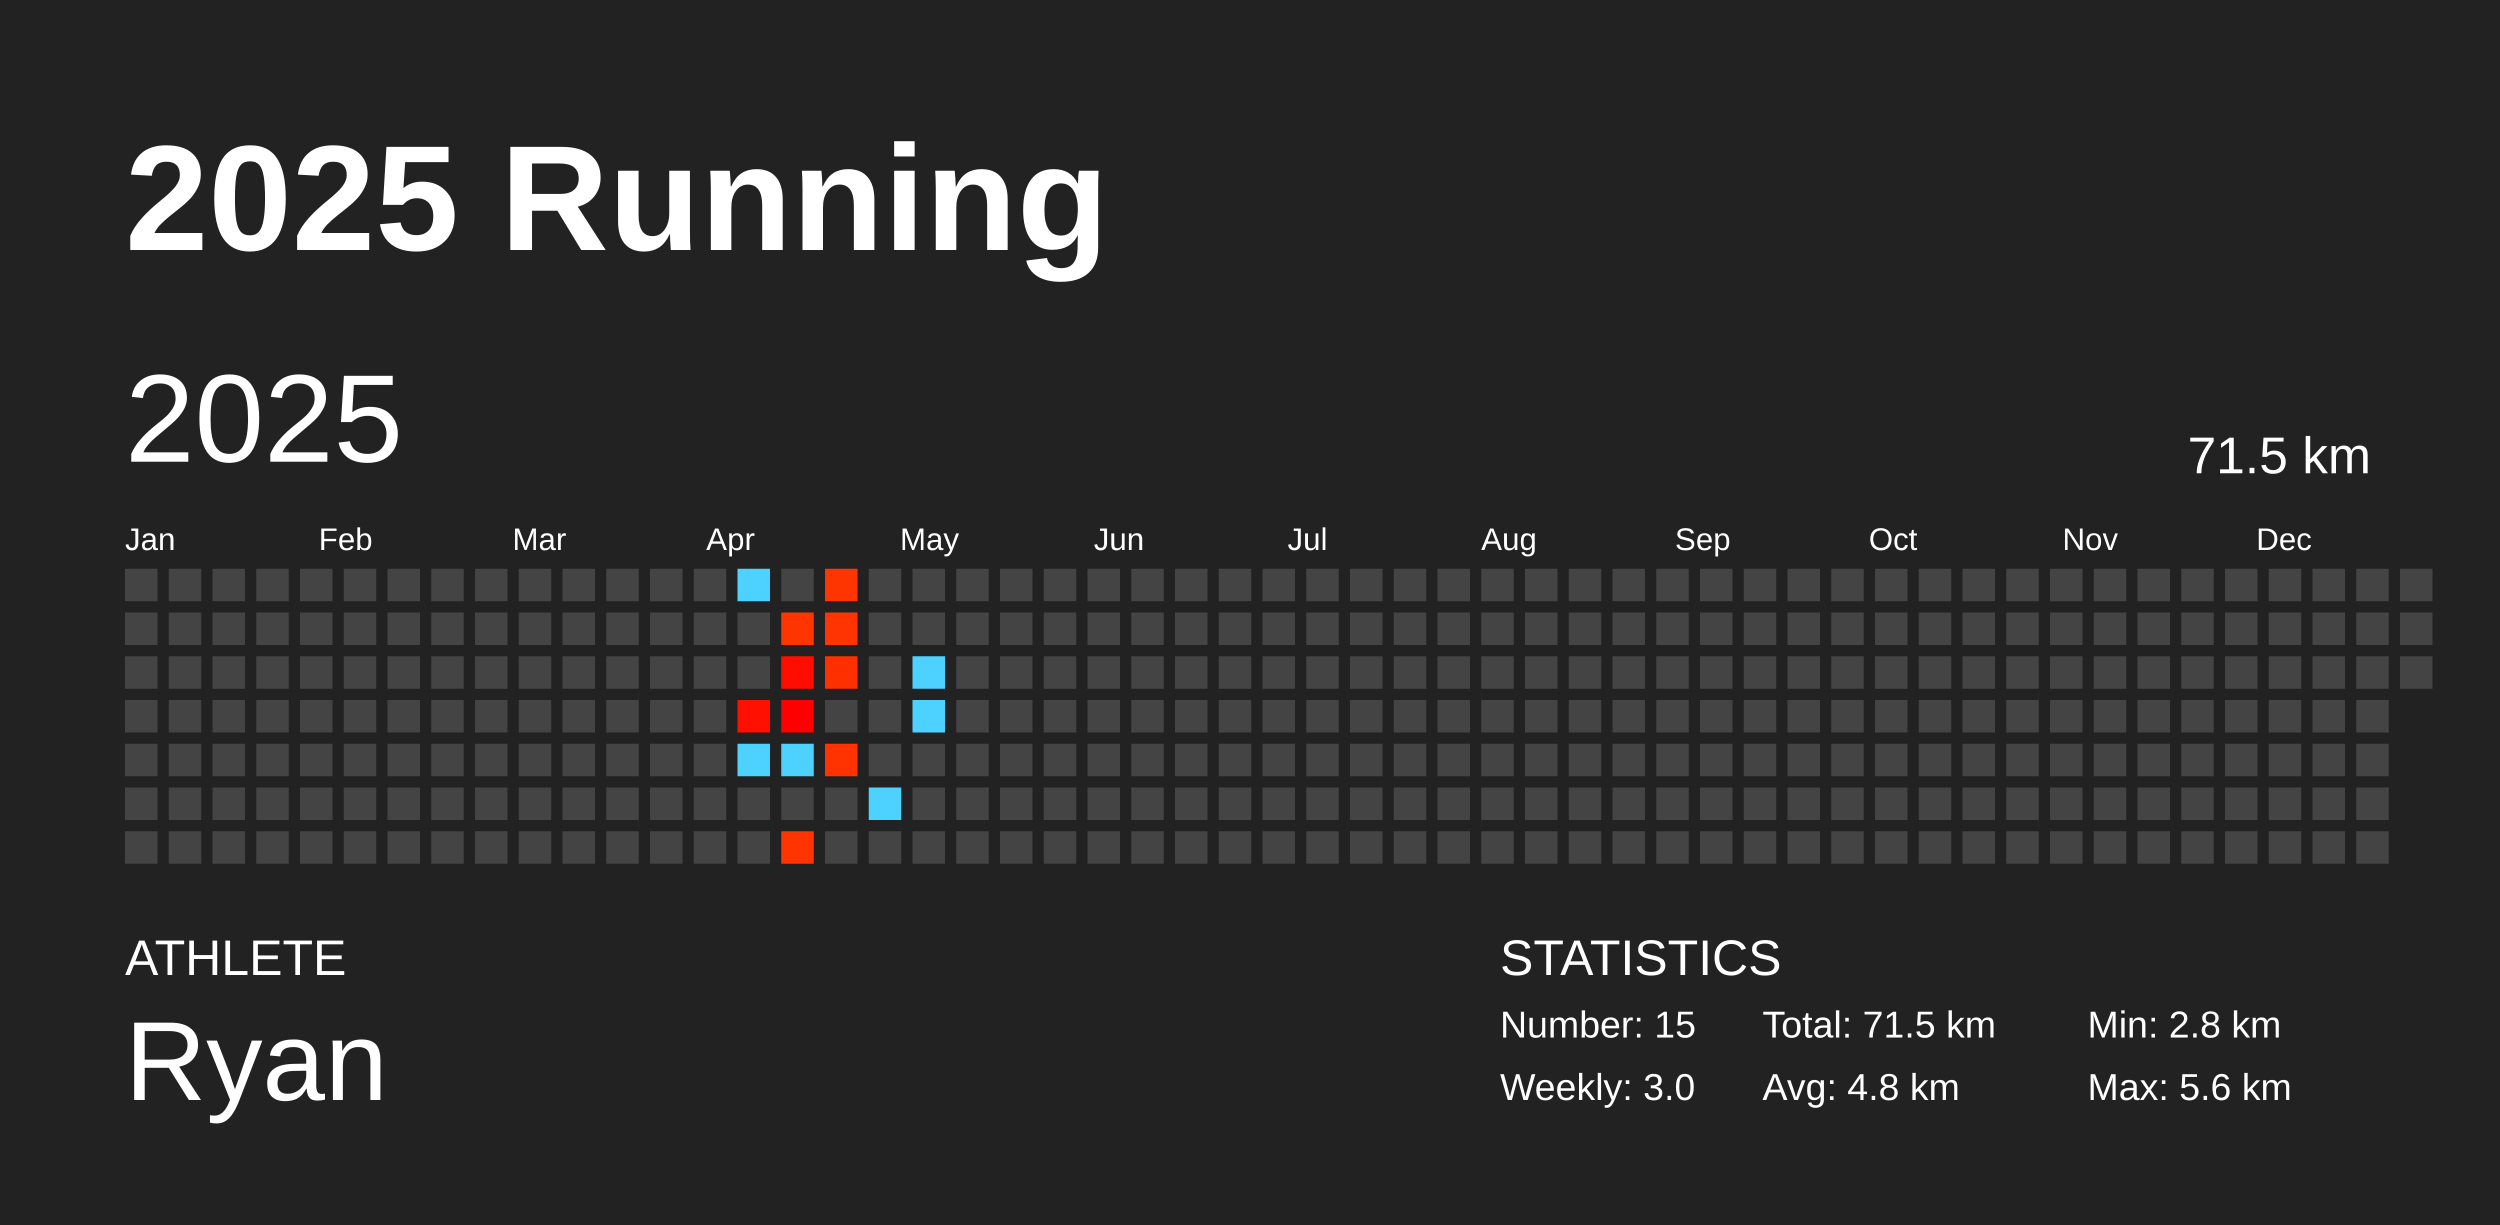
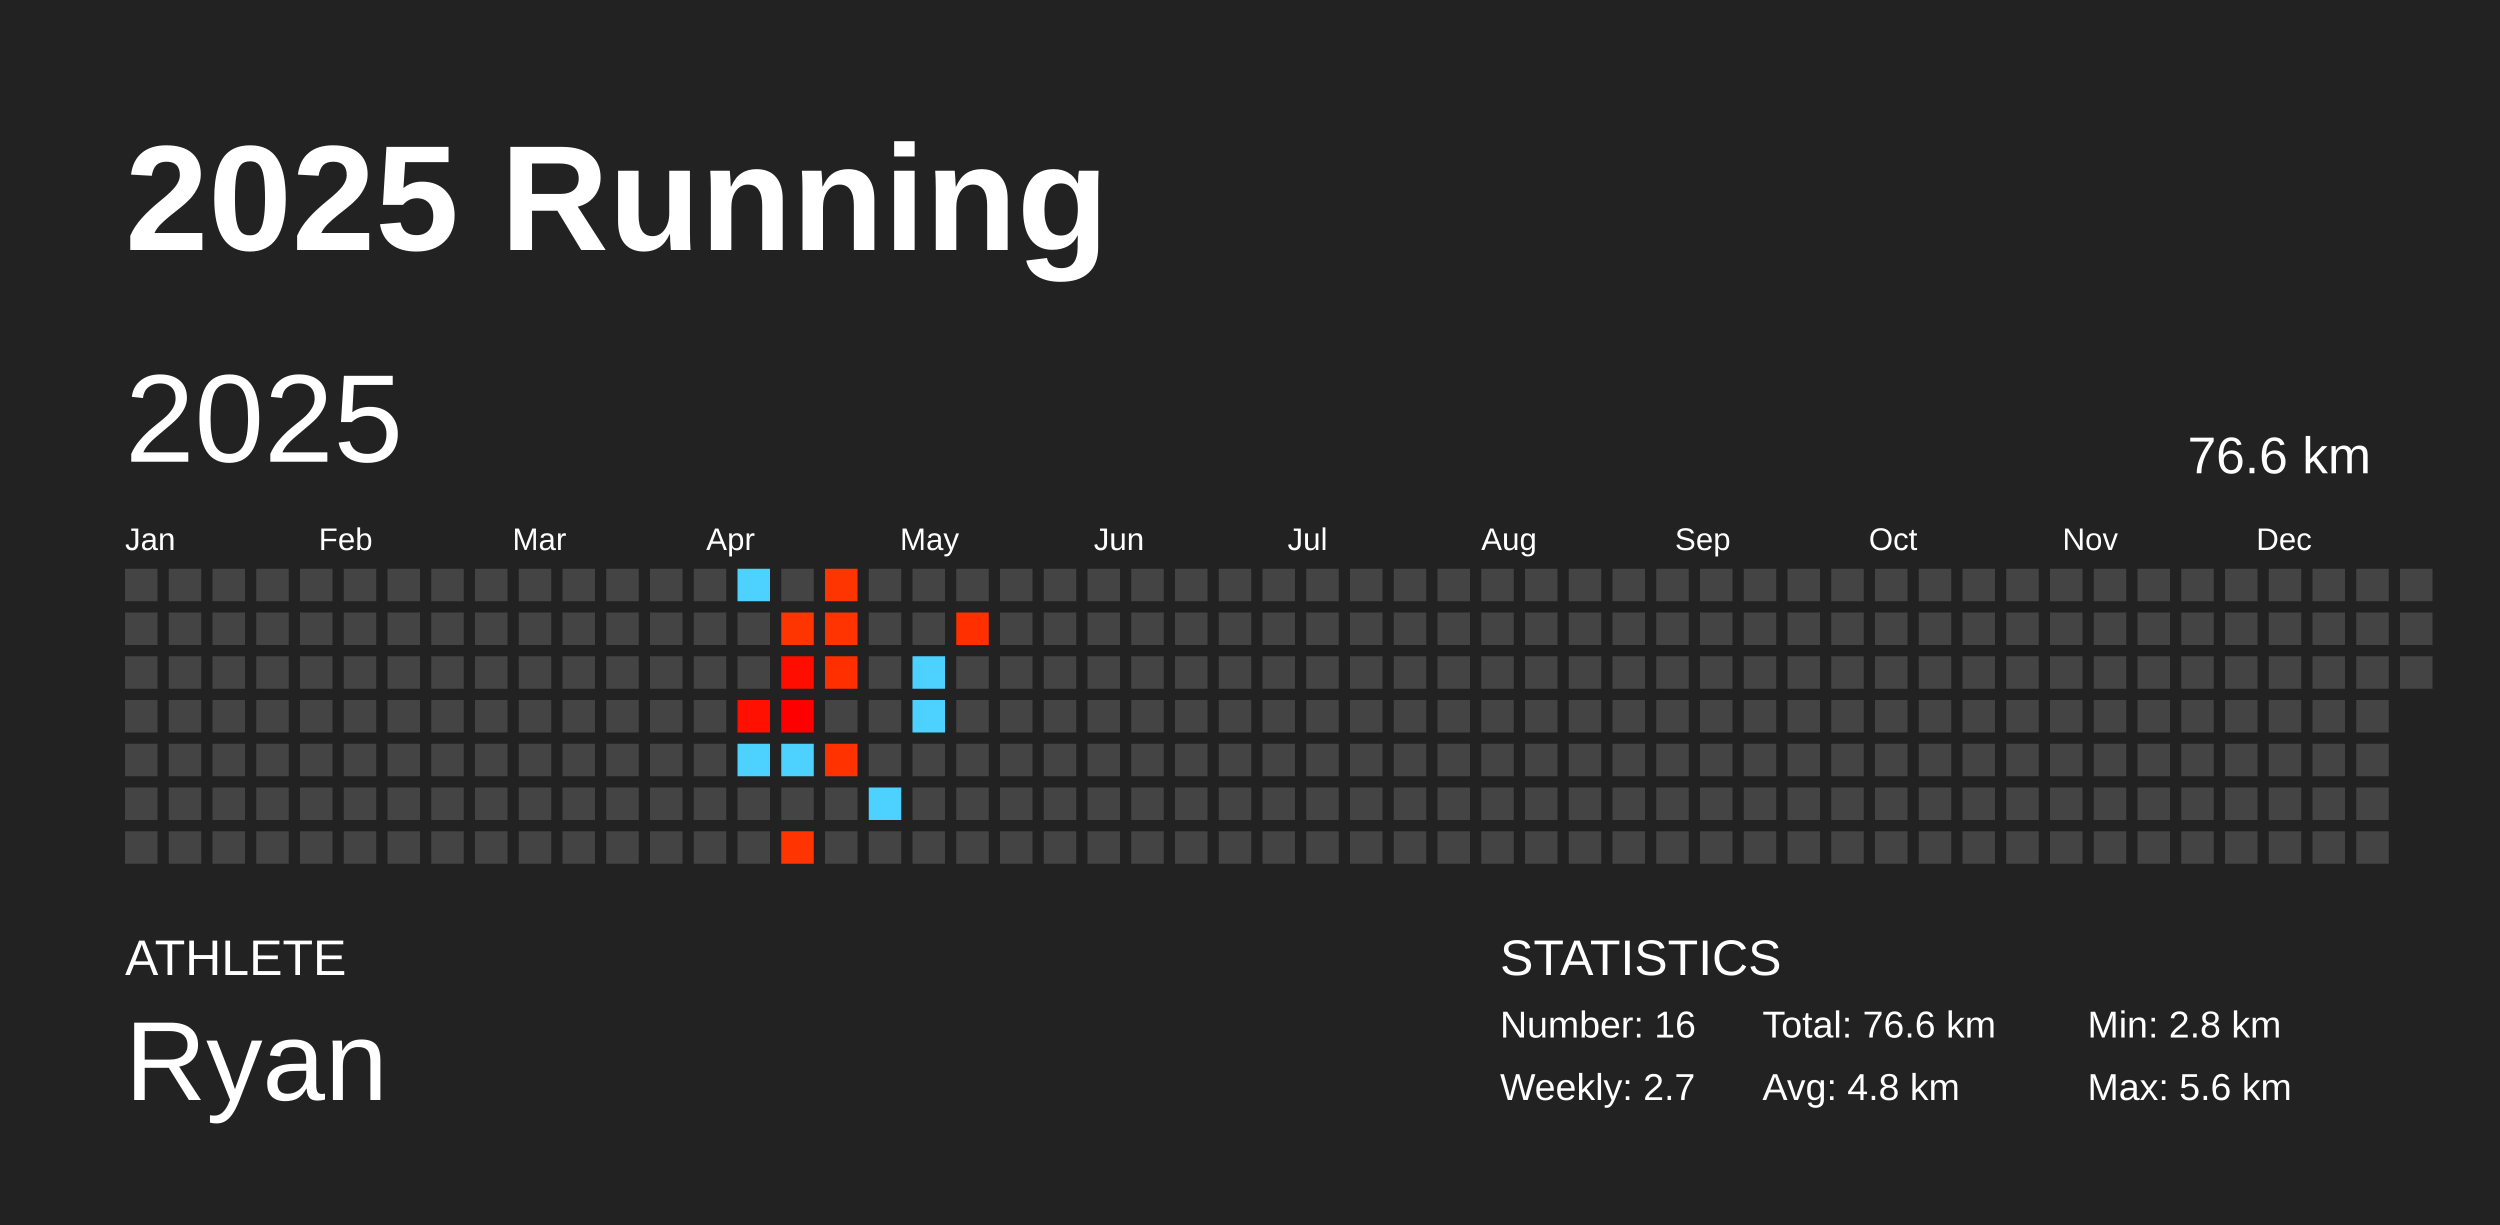
<svg xmlns="http://www.w3.org/2000/svg" baseProfile="full" height="98mm" version="1.1" viewBox="0,0,200,98" width="200mm">
  <defs />
  <rect fill="#222222" height="98" width="200" x="0" y="0" />
  <text fill="#FFFFFF" style="font-size:12px; font-family:Arial; font-weight:bold;" x="10" y="20">2025 Running</text>
  <text fill="#FFFFFF" style="font-size:4px; font-family:Arial" x="10" y="78">ATHLETE</text>
  <text fill="#FFFFFF" style="font-size:9px; font-family:Arial" x="10" y="88">Ryan</text>
  <text fill="#FFFFFF" style="font-size:4px; font-family:Arial" x="120" y="78">STATISTICS</text>
-   <text fill="#FFFFFF" style="font-size:3px; font-family:Arial" x="120" y="83">Number: 15</text>
-   <text fill="#FFFFFF" style="font-size:3px; font-family:Arial" x="120" y="88">Weekly: 3.0</text>
-   <text fill="#FFFFFF" style="font-size:3px; font-family:Arial" x="141" y="83">Total: 71.5 km</text>
+   <text fill="#FFFFFF" style="font-size:3px; font-family:Arial" x="120" y="83">Number: 16</text>
+   <text fill="#FFFFFF" style="font-size:3px; font-family:Arial" x="120" y="88">Weekly: 2.7</text>
+   <text fill="#FFFFFF" style="font-size:3px; font-family:Arial" x="141" y="83">Total: 76.6 km</text>
  <text fill="#FFFFFF" style="font-size:3px; font-family:Arial" x="141" y="88">Avg: 4.8 km</text>
  <text fill="#FFFFFF" style="font-size:3px; font-family:Arial" x="167" y="83">Min: 2.8 km</text>
  <text fill="#FFFFFF" style="font-size:3px; font-family:Arial" x="167" y="88">Max: 5.6 km</text>
  <text dominant-baseline="hanging" fill="#FFFFFF" style="font-size:10.0px; font-family:Arial;" x="10" y="30">2025</text>
-   <text dominant-baseline="hanging" fill="#FFFFFF" style="font-size:4.125px; font-family:Arial;" x="175" y="35">71.5 km</text>
+   <text dominant-baseline="hanging" fill="#FFFFFF" style="font-size:4.125px; font-family:Arial;" x="175" y="35">76.6 km</text>
  <text fill="#FFFFFF" style="font-size:2.5px; font-family:Arial" x="10.0" y="44">Jan</text>
  <text fill="#FFFFFF" style="font-size:2.5px; font-family:Arial" x="25.5" y="44">Feb</text>
  <text fill="#FFFFFF" style="font-size:2.5px; font-family:Arial" x="41.0" y="44">Mar</text>
  <text fill="#FFFFFF" style="font-size:2.5px; font-family:Arial" x="56.5" y="44">Apr</text>
  <text fill="#FFFFFF" style="font-size:2.5px; font-family:Arial" x="72.0" y="44">May</text>
  <text fill="#FFFFFF" style="font-size:2.5px; font-family:Arial" x="87.5" y="44">Jun</text>
  <text fill="#FFFFFF" style="font-size:2.5px; font-family:Arial" x="103.0" y="44">Jul</text>
  <text fill="#FFFFFF" style="font-size:2.5px; font-family:Arial" x="118.5" y="44">Aug</text>
  <text fill="#FFFFFF" style="font-size:2.5px; font-family:Arial" x="134.0" y="44">Sep</text>
  <text fill="#FFFFFF" style="font-size:2.5px; font-family:Arial" x="149.5" y="44">Oct</text>
  <text fill="#FFFFFF" style="font-size:2.5px; font-family:Arial" x="165.0" y="44">Nov</text>
  <text fill="#FFFFFF" style="font-size:2.5px; font-family:Arial" x="180.5" y="44">Dec</text>
  <rect fill="#444444" height="2.6" width="2.6" x="10.0" y="45.5" />
  <rect fill="#444444" height="2.6" width="2.6" x="10.0" y="49.0" />
  <rect fill="#444444" height="2.6" width="2.6" x="10.0" y="52.5" />
  <rect fill="#444444" height="2.6" width="2.6" x="10.0" y="56.0" />
  <rect fill="#444444" height="2.6" width="2.6" x="10.0" y="59.5" />
  <rect fill="#444444" height="2.6" width="2.6" x="10.0" y="63.0" />
  <rect fill="#444444" height="2.6" width="2.6" x="10.0" y="66.5" />
  <rect fill="#444444" height="2.6" width="2.6" x="13.5" y="45.5" />
  <rect fill="#444444" height="2.6" width="2.6" x="13.5" y="49.0" />
  <rect fill="#444444" height="2.6" width="2.6" x="13.5" y="52.5" />
  <rect fill="#444444" height="2.6" width="2.6" x="13.5" y="56.0" />
  <rect fill="#444444" height="2.6" width="2.6" x="13.5" y="59.5" />
  <rect fill="#444444" height="2.6" width="2.6" x="13.5" y="63.0" />
  <rect fill="#444444" height="2.6" width="2.6" x="13.5" y="66.5" />
  <rect fill="#444444" height="2.6" width="2.6" x="17.0" y="45.5" />
  <rect fill="#444444" height="2.6" width="2.6" x="17.0" y="49.0" />
  <rect fill="#444444" height="2.6" width="2.6" x="17.0" y="52.5" />
  <rect fill="#444444" height="2.6" width="2.6" x="17.0" y="56.0" />
  <rect fill="#444444" height="2.6" width="2.6" x="17.0" y="59.5" />
  <rect fill="#444444" height="2.6" width="2.6" x="17.0" y="63.0" />
  <rect fill="#444444" height="2.6" width="2.6" x="17.0" y="66.5" />
  <rect fill="#444444" height="2.6" width="2.6" x="20.5" y="45.5" />
  <rect fill="#444444" height="2.6" width="2.6" x="20.5" y="49.0" />
  <rect fill="#444444" height="2.6" width="2.6" x="20.5" y="52.5" />
  <rect fill="#444444" height="2.6" width="2.6" x="20.5" y="56.0" />
  <rect fill="#444444" height="2.6" width="2.6" x="20.5" y="59.5" />
  <rect fill="#444444" height="2.6" width="2.6" x="20.5" y="63.0" />
  <rect fill="#444444" height="2.6" width="2.6" x="20.5" y="66.5" />
  <rect fill="#444444" height="2.6" width="2.6" x="24.0" y="45.5" />
  <rect fill="#444444" height="2.6" width="2.6" x="24.0" y="49.0" />
  <rect fill="#444444" height="2.6" width="2.6" x="24.0" y="52.5" />
  <rect fill="#444444" height="2.6" width="2.6" x="24.0" y="56.0" />
  <rect fill="#444444" height="2.6" width="2.6" x="24.0" y="59.5" />
  <rect fill="#444444" height="2.6" width="2.6" x="24.0" y="63.0" />
  <rect fill="#444444" height="2.6" width="2.6" x="24.0" y="66.5" />
  <rect fill="#444444" height="2.6" width="2.6" x="27.5" y="45.5" />
  <rect fill="#444444" height="2.6" width="2.6" x="27.5" y="49.0" />
  <rect fill="#444444" height="2.6" width="2.6" x="27.5" y="52.5" />
  <rect fill="#444444" height="2.6" width="2.6" x="27.5" y="56.0" />
  <rect fill="#444444" height="2.6" width="2.6" x="27.5" y="59.5" />
  <rect fill="#444444" height="2.6" width="2.6" x="27.5" y="63.0" />
  <rect fill="#444444" height="2.6" width="2.6" x="27.5" y="66.5" />
  <rect fill="#444444" height="2.6" width="2.6" x="31.0" y="45.5" />
  <rect fill="#444444" height="2.6" width="2.6" x="31.0" y="49.0" />
  <rect fill="#444444" height="2.6" width="2.6" x="31.0" y="52.5" />
  <rect fill="#444444" height="2.6" width="2.6" x="31.0" y="56.0" />
  <rect fill="#444444" height="2.6" width="2.6" x="31.0" y="59.5" />
  <rect fill="#444444" height="2.6" width="2.6" x="31.0" y="63.0" />
  <rect fill="#444444" height="2.6" width="2.6" x="31.0" y="66.5" />
  <rect fill="#444444" height="2.6" width="2.6" x="34.5" y="45.5" />
  <rect fill="#444444" height="2.6" width="2.6" x="34.5" y="49.0" />
  <rect fill="#444444" height="2.6" width="2.6" x="34.5" y="52.5" />
  <rect fill="#444444" height="2.6" width="2.6" x="34.5" y="56.0" />
  <rect fill="#444444" height="2.6" width="2.6" x="34.5" y="59.5" />
  <rect fill="#444444" height="2.6" width="2.6" x="34.5" y="63.0" />
  <rect fill="#444444" height="2.6" width="2.6" x="34.5" y="66.5" />
  <rect fill="#444444" height="2.6" width="2.6" x="38.0" y="45.5" />
  <rect fill="#444444" height="2.6" width="2.6" x="38.0" y="49.0" />
  <rect fill="#444444" height="2.6" width="2.6" x="38.0" y="52.5" />
  <rect fill="#444444" height="2.6" width="2.6" x="38.0" y="56.0" />
  <rect fill="#444444" height="2.6" width="2.6" x="38.0" y="59.5" />
  <rect fill="#444444" height="2.6" width="2.6" x="38.0" y="63.0" />
  <rect fill="#444444" height="2.6" width="2.6" x="38.0" y="66.5" />
  <rect fill="#444444" height="2.6" width="2.6" x="41.5" y="45.5" />
  <rect fill="#444444" height="2.6" width="2.6" x="41.5" y="49.0" />
  <rect fill="#444444" height="2.6" width="2.6" x="41.5" y="52.5" />
  <rect fill="#444444" height="2.6" width="2.6" x="41.5" y="56.0" />
  <rect fill="#444444" height="2.6" width="2.6" x="41.5" y="59.5" />
  <rect fill="#444444" height="2.6" width="2.6" x="41.5" y="63.0" />
  <rect fill="#444444" height="2.6" width="2.6" x="41.5" y="66.5" />
  <rect fill="#444444" height="2.6" width="2.6" x="45.0" y="45.5" />
  <rect fill="#444444" height="2.6" width="2.6" x="45.0" y="49.0" />
  <rect fill="#444444" height="2.6" width="2.6" x="45.0" y="52.5" />
  <rect fill="#444444" height="2.6" width="2.6" x="45.0" y="56.0" />
  <rect fill="#444444" height="2.6" width="2.6" x="45.0" y="59.5" />
  <rect fill="#444444" height="2.6" width="2.6" x="45.0" y="63.0" />
  <rect fill="#444444" height="2.6" width="2.6" x="45.0" y="66.5" />
  <rect fill="#444444" height="2.6" width="2.6" x="48.5" y="45.5" />
  <rect fill="#444444" height="2.6" width="2.6" x="48.5" y="49.0" />
  <rect fill="#444444" height="2.6" width="2.6" x="48.5" y="52.5" />
  <rect fill="#444444" height="2.6" width="2.6" x="48.5" y="56.0" />
  <rect fill="#444444" height="2.6" width="2.6" x="48.5" y="59.5" />
  <rect fill="#444444" height="2.6" width="2.6" x="48.5" y="63.0" />
  <rect fill="#444444" height="2.6" width="2.6" x="48.5" y="66.5" />
  <rect fill="#444444" height="2.6" width="2.6" x="52.0" y="45.5" />
  <rect fill="#444444" height="2.6" width="2.6" x="52.0" y="49.0" />
  <rect fill="#444444" height="2.6" width="2.6" x="52.0" y="52.5" />
  <rect fill="#444444" height="2.6" width="2.6" x="52.0" y="56.0" />
  <rect fill="#444444" height="2.6" width="2.6" x="52.0" y="59.5" />
  <rect fill="#444444" height="2.6" width="2.6" x="52.0" y="63.0" />
  <rect fill="#444444" height="2.6" width="2.6" x="52.0" y="66.5" />
  <rect fill="#444444" height="2.6" width="2.6" x="55.5" y="45.5" />
  <rect fill="#444444" height="2.6" width="2.6" x="55.5" y="49.0" />
  <rect fill="#444444" height="2.6" width="2.6" x="55.5" y="52.5" />
  <rect fill="#444444" height="2.6" width="2.6" x="55.5" y="56.0" />
  <rect fill="#444444" height="2.6" width="2.6" x="55.5" y="59.5" />
  <rect fill="#444444" height="2.6" width="2.6" x="55.5" y="63.0" />
  <rect fill="#444444" height="2.6" width="2.6" x="55.5" y="66.5" />
  <rect fill="#4dd2ff" height="2.6" width="2.6" x="59.0" y="45.5" />
  <rect fill="#444444" height="2.6" width="2.6" x="59.0" y="49.0" />
  <rect fill="#444444" height="2.6" width="2.6" x="59.0" y="52.5" />
  <rect fill="#ff1000" height="2.6" width="2.6" x="59.0" y="56.0" />
  <rect fill="#4dd2ff" height="2.6" width="2.6" x="59.0" y="59.5" />
  <rect fill="#444444" height="2.6" width="2.6" x="59.0" y="63.0" />
  <rect fill="#444444" height="2.6" width="2.6" x="59.0" y="66.5" />
  <rect fill="#444444" height="2.6" width="2.6" x="62.5" y="45.5" />
  <rect fill="#ff3500" height="2.6" width="2.6" x="62.5" y="49.0" />
  <rect fill="#ff0e00" height="2.6" width="2.6" x="62.5" y="52.5" />
  <rect fill="#ff0000" height="2.6" width="2.6" x="62.5" y="56.0" />
  <rect fill="#4dd2ff" height="2.6" width="2.6" x="62.5" y="59.5" />
  <rect fill="#444444" height="2.6" width="2.6" x="62.5" y="63.0" />
  <rect fill="#ff3400" height="2.6" width="2.6" x="62.5" y="66.5" />
  <rect fill="#ff3500" height="2.6" width="2.6" x="66.0" y="45.5" />
  <rect fill="#ff3400" height="2.6" width="2.6" x="66.0" y="49.0" />
  <rect fill="#ff2f00" height="2.6" width="2.6" x="66.0" y="52.5" />
  <rect fill="#444444" height="2.6" width="2.6" x="66.0" y="56.0" />
  <rect fill="#ff3200" height="2.6" width="2.6" x="66.0" y="59.5" />
  <rect fill="#444444" height="2.6" width="2.6" x="66.0" y="63.0" />
  <rect fill="#444444" height="2.6" width="2.6" x="66.0" y="66.5" />
  <rect fill="#444444" height="2.6" width="2.6" x="69.5" y="45.5" />
  <rect fill="#444444" height="2.6" width="2.6" x="69.5" y="49.0" />
  <rect fill="#444444" height="2.6" width="2.6" x="69.5" y="52.5" />
  <rect fill="#444444" height="2.6" width="2.6" x="69.5" y="56.0" />
  <rect fill="#444444" height="2.6" width="2.6" x="69.5" y="59.5" />
  <rect fill="#4dd2ff" height="2.6" width="2.6" x="69.5" y="63.0" />
  <rect fill="#444444" height="2.6" width="2.6" x="69.5" y="66.5" />
  <rect fill="#444444" height="2.6" width="2.6" x="73.0" y="45.5" />
  <rect fill="#444444" height="2.6" width="2.6" x="73.0" y="49.0" />
  <rect fill="#4dd2ff" height="2.6" width="2.6" x="73.0" y="52.5" />
  <rect fill="#4dd2ff" height="2.6" width="2.6" x="73.0" y="56.0" />
  <rect fill="#444444" height="2.6" width="2.6" x="73.0" y="59.5" />
  <rect fill="#444444" height="2.6" width="2.6" x="73.0" y="63.0" />
  <rect fill="#444444" height="2.6" width="2.6" x="73.0" y="66.5" />
  <rect fill="#444444" height="2.6" width="2.6" x="76.5" y="45.5" />
-   <rect fill="#444444" height="2.6" width="2.6" x="76.5" y="49.0" />
+   <rect fill="#ff2f00" height="2.6" width="2.6" x="76.5" y="49.0" />
  <rect fill="#444444" height="2.6" width="2.6" x="76.5" y="52.5" />
  <rect fill="#444444" height="2.6" width="2.6" x="76.5" y="56.0" />
  <rect fill="#444444" height="2.6" width="2.6" x="76.5" y="59.5" />
  <rect fill="#444444" height="2.6" width="2.6" x="76.5" y="63.0" />
  <rect fill="#444444" height="2.6" width="2.6" x="76.5" y="66.5" />
  <rect fill="#444444" height="2.6" width="2.6" x="80.0" y="45.5" />
  <rect fill="#444444" height="2.6" width="2.6" x="80.0" y="49.0" />
  <rect fill="#444444" height="2.6" width="2.6" x="80.0" y="52.5" />
  <rect fill="#444444" height="2.6" width="2.6" x="80.0" y="56.0" />
  <rect fill="#444444" height="2.6" width="2.6" x="80.0" y="59.5" />
  <rect fill="#444444" height="2.6" width="2.6" x="80.0" y="63.0" />
  <rect fill="#444444" height="2.6" width="2.6" x="80.0" y="66.5" />
  <rect fill="#444444" height="2.6" width="2.6" x="83.5" y="45.5" />
  <rect fill="#444444" height="2.6" width="2.6" x="83.5" y="49.0" />
  <rect fill="#444444" height="2.6" width="2.6" x="83.5" y="52.5" />
  <rect fill="#444444" height="2.6" width="2.6" x="83.5" y="56.0" />
  <rect fill="#444444" height="2.6" width="2.6" x="83.5" y="59.5" />
  <rect fill="#444444" height="2.6" width="2.6" x="83.5" y="63.0" />
  <rect fill="#444444" height="2.6" width="2.6" x="83.5" y="66.5" />
  <rect fill="#444444" height="2.6" width="2.6" x="87.0" y="45.5" />
  <rect fill="#444444" height="2.6" width="2.6" x="87.0" y="49.0" />
  <rect fill="#444444" height="2.6" width="2.6" x="87.0" y="52.5" />
  <rect fill="#444444" height="2.6" width="2.6" x="87.0" y="56.0" />
  <rect fill="#444444" height="2.6" width="2.6" x="87.0" y="59.5" />
  <rect fill="#444444" height="2.6" width="2.6" x="87.0" y="63.0" />
  <rect fill="#444444" height="2.6" width="2.6" x="87.0" y="66.5" />
  <rect fill="#444444" height="2.6" width="2.6" x="90.5" y="45.5" />
  <rect fill="#444444" height="2.6" width="2.6" x="90.5" y="49.0" />
  <rect fill="#444444" height="2.6" width="2.6" x="90.5" y="52.5" />
  <rect fill="#444444" height="2.6" width="2.6" x="90.5" y="56.0" />
  <rect fill="#444444" height="2.6" width="2.6" x="90.5" y="59.5" />
  <rect fill="#444444" height="2.6" width="2.6" x="90.5" y="63.0" />
  <rect fill="#444444" height="2.6" width="2.6" x="90.5" y="66.5" />
  <rect fill="#444444" height="2.6" width="2.6" x="94.0" y="45.5" />
  <rect fill="#444444" height="2.6" width="2.6" x="94.0" y="49.0" />
  <rect fill="#444444" height="2.6" width="2.6" x="94.0" y="52.5" />
  <rect fill="#444444" height="2.6" width="2.6" x="94.0" y="56.0" />
  <rect fill="#444444" height="2.6" width="2.6" x="94.0" y="59.5" />
  <rect fill="#444444" height="2.6" width="2.6" x="94.0" y="63.0" />
  <rect fill="#444444" height="2.6" width="2.6" x="94.0" y="66.5" />
  <rect fill="#444444" height="2.6" width="2.6" x="97.5" y="45.5" />
  <rect fill="#444444" height="2.6" width="2.6" x="97.5" y="49.0" />
  <rect fill="#444444" height="2.6" width="2.6" x="97.5" y="52.5" />
  <rect fill="#444444" height="2.6" width="2.6" x="97.5" y="56.0" />
  <rect fill="#444444" height="2.6" width="2.6" x="97.5" y="59.5" />
  <rect fill="#444444" height="2.6" width="2.6" x="97.5" y="63.0" />
  <rect fill="#444444" height="2.6" width="2.6" x="97.5" y="66.5" />
  <rect fill="#444444" height="2.6" width="2.6" x="101.0" y="45.5" />
  <rect fill="#444444" height="2.6" width="2.6" x="101.0" y="49.0" />
  <rect fill="#444444" height="2.6" width="2.6" x="101.0" y="52.5" />
  <rect fill="#444444" height="2.6" width="2.6" x="101.0" y="56.0" />
  <rect fill="#444444" height="2.6" width="2.6" x="101.0" y="59.5" />
  <rect fill="#444444" height="2.6" width="2.6" x="101.0" y="63.0" />
  <rect fill="#444444" height="2.6" width="2.6" x="101.0" y="66.5" />
  <rect fill="#444444" height="2.6" width="2.6" x="104.5" y="45.5" />
  <rect fill="#444444" height="2.6" width="2.6" x="104.5" y="49.0" />
  <rect fill="#444444" height="2.6" width="2.6" x="104.5" y="52.5" />
  <rect fill="#444444" height="2.6" width="2.6" x="104.5" y="56.0" />
  <rect fill="#444444" height="2.6" width="2.6" x="104.5" y="59.5" />
  <rect fill="#444444" height="2.6" width="2.6" x="104.5" y="63.0" />
  <rect fill="#444444" height="2.6" width="2.6" x="104.5" y="66.5" />
  <rect fill="#444444" height="2.6" width="2.6" x="108.0" y="45.5" />
  <rect fill="#444444" height="2.6" width="2.6" x="108.0" y="49.0" />
  <rect fill="#444444" height="2.6" width="2.6" x="108.0" y="52.5" />
  <rect fill="#444444" height="2.6" width="2.6" x="108.0" y="56.0" />
  <rect fill="#444444" height="2.6" width="2.6" x="108.0" y="59.5" />
  <rect fill="#444444" height="2.6" width="2.6" x="108.0" y="63.0" />
  <rect fill="#444444" height="2.6" width="2.6" x="108.0" y="66.5" />
  <rect fill="#444444" height="2.6" width="2.6" x="111.5" y="45.5" />
  <rect fill="#444444" height="2.6" width="2.6" x="111.5" y="49.0" />
  <rect fill="#444444" height="2.6" width="2.6" x="111.5" y="52.5" />
  <rect fill="#444444" height="2.6" width="2.6" x="111.5" y="56.0" />
  <rect fill="#444444" height="2.6" width="2.6" x="111.5" y="59.5" />
  <rect fill="#444444" height="2.6" width="2.6" x="111.5" y="63.0" />
  <rect fill="#444444" height="2.6" width="2.6" x="111.5" y="66.5" />
  <rect fill="#444444" height="2.6" width="2.6" x="115.0" y="45.5" />
  <rect fill="#444444" height="2.6" width="2.6" x="115.0" y="49.0" />
  <rect fill="#444444" height="2.6" width="2.6" x="115.0" y="52.5" />
  <rect fill="#444444" height="2.6" width="2.6" x="115.0" y="56.0" />
  <rect fill="#444444" height="2.6" width="2.6" x="115.0" y="59.5" />
  <rect fill="#444444" height="2.6" width="2.6" x="115.0" y="63.0" />
  <rect fill="#444444" height="2.6" width="2.6" x="115.0" y="66.5" />
  <rect fill="#444444" height="2.6" width="2.6" x="118.5" y="45.5" />
  <rect fill="#444444" height="2.6" width="2.6" x="118.5" y="49.0" />
  <rect fill="#444444" height="2.6" width="2.6" x="118.5" y="52.5" />
  <rect fill="#444444" height="2.6" width="2.6" x="118.5" y="56.0" />
  <rect fill="#444444" height="2.6" width="2.6" x="118.5" y="59.5" />
  <rect fill="#444444" height="2.6" width="2.6" x="118.5" y="63.0" />
  <rect fill="#444444" height="2.6" width="2.6" x="118.5" y="66.5" />
  <rect fill="#444444" height="2.6" width="2.6" x="122.0" y="45.5" />
  <rect fill="#444444" height="2.6" width="2.6" x="122.0" y="49.0" />
  <rect fill="#444444" height="2.6" width="2.6" x="122.0" y="52.5" />
  <rect fill="#444444" height="2.6" width="2.6" x="122.0" y="56.0" />
  <rect fill="#444444" height="2.6" width="2.6" x="122.0" y="59.5" />
  <rect fill="#444444" height="2.6" width="2.6" x="122.0" y="63.0" />
  <rect fill="#444444" height="2.6" width="2.6" x="122.0" y="66.5" />
  <rect fill="#444444" height="2.6" width="2.6" x="125.5" y="45.5" />
  <rect fill="#444444" height="2.6" width="2.6" x="125.5" y="49.0" />
  <rect fill="#444444" height="2.6" width="2.6" x="125.5" y="52.5" />
  <rect fill="#444444" height="2.6" width="2.6" x="125.5" y="56.0" />
  <rect fill="#444444" height="2.6" width="2.6" x="125.5" y="59.5" />
  <rect fill="#444444" height="2.6" width="2.6" x="125.5" y="63.0" />
  <rect fill="#444444" height="2.6" width="2.6" x="125.5" y="66.5" />
  <rect fill="#444444" height="2.6" width="2.6" x="129.0" y="45.5" />
  <rect fill="#444444" height="2.6" width="2.6" x="129.0" y="49.0" />
  <rect fill="#444444" height="2.6" width="2.6" x="129.0" y="52.5" />
  <rect fill="#444444" height="2.6" width="2.6" x="129.0" y="56.0" />
  <rect fill="#444444" height="2.6" width="2.6" x="129.0" y="59.5" />
  <rect fill="#444444" height="2.6" width="2.6" x="129.0" y="63.0" />
  <rect fill="#444444" height="2.6" width="2.6" x="129.0" y="66.5" />
  <rect fill="#444444" height="2.6" width="2.6" x="132.5" y="45.5" />
  <rect fill="#444444" height="2.6" width="2.6" x="132.5" y="49.0" />
  <rect fill="#444444" height="2.6" width="2.6" x="132.5" y="52.5" />
  <rect fill="#444444" height="2.6" width="2.6" x="132.5" y="56.0" />
  <rect fill="#444444" height="2.6" width="2.6" x="132.5" y="59.5" />
  <rect fill="#444444" height="2.6" width="2.6" x="132.5" y="63.0" />
  <rect fill="#444444" height="2.6" width="2.6" x="132.5" y="66.5" />
  <rect fill="#444444" height="2.6" width="2.6" x="136.0" y="45.5" />
  <rect fill="#444444" height="2.6" width="2.6" x="136.0" y="49.0" />
  <rect fill="#444444" height="2.6" width="2.6" x="136.0" y="52.5" />
  <rect fill="#444444" height="2.6" width="2.6" x="136.0" y="56.0" />
  <rect fill="#444444" height="2.6" width="2.6" x="136.0" y="59.5" />
  <rect fill="#444444" height="2.6" width="2.6" x="136.0" y="63.0" />
  <rect fill="#444444" height="2.6" width="2.6" x="136.0" y="66.5" />
  <rect fill="#444444" height="2.6" width="2.6" x="139.5" y="45.5" />
  <rect fill="#444444" height="2.6" width="2.6" x="139.5" y="49.0" />
  <rect fill="#444444" height="2.6" width="2.6" x="139.5" y="52.5" />
  <rect fill="#444444" height="2.6" width="2.6" x="139.5" y="56.0" />
  <rect fill="#444444" height="2.6" width="2.6" x="139.5" y="59.5" />
  <rect fill="#444444" height="2.6" width="2.6" x="139.5" y="63.0" />
  <rect fill="#444444" height="2.6" width="2.6" x="139.5" y="66.5" />
  <rect fill="#444444" height="2.6" width="2.6" x="143.0" y="45.5" />
  <rect fill="#444444" height="2.6" width="2.6" x="143.0" y="49.0" />
  <rect fill="#444444" height="2.6" width="2.6" x="143.0" y="52.5" />
  <rect fill="#444444" height="2.6" width="2.6" x="143.0" y="56.0" />
  <rect fill="#444444" height="2.6" width="2.6" x="143.0" y="59.5" />
  <rect fill="#444444" height="2.6" width="2.6" x="143.0" y="63.0" />
  <rect fill="#444444" height="2.6" width="2.6" x="143.0" y="66.5" />
  <rect fill="#444444" height="2.6" width="2.6" x="146.5" y="45.5" />
  <rect fill="#444444" height="2.6" width="2.6" x="146.5" y="49.0" />
  <rect fill="#444444" height="2.6" width="2.6" x="146.5" y="52.5" />
  <rect fill="#444444" height="2.6" width="2.6" x="146.5" y="56.0" />
  <rect fill="#444444" height="2.6" width="2.6" x="146.5" y="59.5" />
  <rect fill="#444444" height="2.6" width="2.6" x="146.5" y="63.0" />
  <rect fill="#444444" height="2.6" width="2.6" x="146.5" y="66.5" />
  <rect fill="#444444" height="2.6" width="2.6" x="150.0" y="45.5" />
  <rect fill="#444444" height="2.6" width="2.6" x="150.0" y="49.0" />
  <rect fill="#444444" height="2.6" width="2.6" x="150.0" y="52.5" />
  <rect fill="#444444" height="2.6" width="2.6" x="150.0" y="56.0" />
  <rect fill="#444444" height="2.6" width="2.6" x="150.0" y="59.5" />
  <rect fill="#444444" height="2.6" width="2.6" x="150.0" y="63.0" />
  <rect fill="#444444" height="2.6" width="2.6" x="150.0" y="66.5" />
  <rect fill="#444444" height="2.6" width="2.6" x="153.5" y="45.5" />
  <rect fill="#444444" height="2.6" width="2.6" x="153.5" y="49.0" />
  <rect fill="#444444" height="2.6" width="2.6" x="153.5" y="52.5" />
  <rect fill="#444444" height="2.6" width="2.6" x="153.5" y="56.0" />
  <rect fill="#444444" height="2.6" width="2.6" x="153.5" y="59.5" />
  <rect fill="#444444" height="2.6" width="2.6" x="153.5" y="63.0" />
  <rect fill="#444444" height="2.6" width="2.6" x="153.5" y="66.5" />
  <rect fill="#444444" height="2.6" width="2.6" x="157.0" y="45.5" />
  <rect fill="#444444" height="2.6" width="2.6" x="157.0" y="49.0" />
  <rect fill="#444444" height="2.6" width="2.6" x="157.0" y="52.5" />
  <rect fill="#444444" height="2.6" width="2.6" x="157.0" y="56.0" />
  <rect fill="#444444" height="2.6" width="2.6" x="157.0" y="59.5" />
  <rect fill="#444444" height="2.6" width="2.6" x="157.0" y="63.0" />
  <rect fill="#444444" height="2.6" width="2.6" x="157.0" y="66.5" />
  <rect fill="#444444" height="2.6" width="2.6" x="160.5" y="45.5" />
  <rect fill="#444444" height="2.6" width="2.6" x="160.5" y="49.0" />
  <rect fill="#444444" height="2.6" width="2.6" x="160.5" y="52.5" />
  <rect fill="#444444" height="2.6" width="2.6" x="160.5" y="56.0" />
  <rect fill="#444444" height="2.6" width="2.6" x="160.5" y="59.5" />
  <rect fill="#444444" height="2.6" width="2.6" x="160.5" y="63.0" />
  <rect fill="#444444" height="2.6" width="2.6" x="160.5" y="66.5" />
  <rect fill="#444444" height="2.6" width="2.6" x="164.0" y="45.5" />
  <rect fill="#444444" height="2.6" width="2.6" x="164.0" y="49.0" />
  <rect fill="#444444" height="2.6" width="2.6" x="164.0" y="52.5" />
  <rect fill="#444444" height="2.6" width="2.6" x="164.0" y="56.0" />
  <rect fill="#444444" height="2.6" width="2.6" x="164.0" y="59.5" />
  <rect fill="#444444" height="2.6" width="2.6" x="164.0" y="63.0" />
  <rect fill="#444444" height="2.6" width="2.6" x="164.0" y="66.5" />
  <rect fill="#444444" height="2.6" width="2.6" x="167.5" y="45.5" />
  <rect fill="#444444" height="2.6" width="2.6" x="167.5" y="49.0" />
  <rect fill="#444444" height="2.6" width="2.6" x="167.5" y="52.5" />
  <rect fill="#444444" height="2.6" width="2.6" x="167.5" y="56.0" />
  <rect fill="#444444" height="2.6" width="2.6" x="167.5" y="59.5" />
  <rect fill="#444444" height="2.6" width="2.6" x="167.5" y="63.0" />
  <rect fill="#444444" height="2.6" width="2.6" x="167.5" y="66.5" />
  <rect fill="#444444" height="2.6" width="2.6" x="171.0" y="45.5" />
  <rect fill="#444444" height="2.6" width="2.6" x="171.0" y="49.0" />
  <rect fill="#444444" height="2.6" width="2.6" x="171.0" y="52.5" />
  <rect fill="#444444" height="2.6" width="2.6" x="171.0" y="56.0" />
  <rect fill="#444444" height="2.6" width="2.6" x="171.0" y="59.5" />
  <rect fill="#444444" height="2.6" width="2.6" x="171.0" y="63.0" />
  <rect fill="#444444" height="2.6" width="2.6" x="171.0" y="66.5" />
  <rect fill="#444444" height="2.6" width="2.6" x="174.5" y="45.5" />
  <rect fill="#444444" height="2.6" width="2.6" x="174.5" y="49.0" />
  <rect fill="#444444" height="2.6" width="2.6" x="174.5" y="52.5" />
  <rect fill="#444444" height="2.6" width="2.6" x="174.5" y="56.0" />
  <rect fill="#444444" height="2.6" width="2.6" x="174.5" y="59.5" />
  <rect fill="#444444" height="2.6" width="2.6" x="174.5" y="63.0" />
  <rect fill="#444444" height="2.6" width="2.6" x="174.5" y="66.5" />
  <rect fill="#444444" height="2.6" width="2.6" x="178.0" y="45.5" />
  <rect fill="#444444" height="2.6" width="2.6" x="178.0" y="49.0" />
  <rect fill="#444444" height="2.6" width="2.6" x="178.0" y="52.5" />
  <rect fill="#444444" height="2.6" width="2.6" x="178.0" y="56.0" />
  <rect fill="#444444" height="2.6" width="2.6" x="178.0" y="59.5" />
  <rect fill="#444444" height="2.6" width="2.6" x="178.0" y="63.0" />
  <rect fill="#444444" height="2.6" width="2.6" x="178.0" y="66.5" />
  <rect fill="#444444" height="2.6" width="2.6" x="181.5" y="45.5" />
  <rect fill="#444444" height="2.6" width="2.6" x="181.5" y="49.0" />
  <rect fill="#444444" height="2.6" width="2.6" x="181.5" y="52.5" />
  <rect fill="#444444" height="2.6" width="2.6" x="181.5" y="56.0" />
  <rect fill="#444444" height="2.6" width="2.6" x="181.5" y="59.5" />
  <rect fill="#444444" height="2.6" width="2.6" x="181.5" y="63.0" />
  <rect fill="#444444" height="2.6" width="2.6" x="181.5" y="66.5" />
  <rect fill="#444444" height="2.6" width="2.6" x="185.0" y="45.5" />
  <rect fill="#444444" height="2.6" width="2.6" x="185.0" y="49.0" />
  <rect fill="#444444" height="2.6" width="2.6" x="185.0" y="52.5" />
  <rect fill="#444444" height="2.6" width="2.6" x="185.0" y="56.0" />
  <rect fill="#444444" height="2.6" width="2.6" x="185.0" y="59.5" />
  <rect fill="#444444" height="2.6" width="2.6" x="185.0" y="63.0" />
  <rect fill="#444444" height="2.6" width="2.6" x="185.0" y="66.5" />
  <rect fill="#444444" height="2.6" width="2.6" x="188.5" y="45.5" />
  <rect fill="#444444" height="2.6" width="2.6" x="188.5" y="49.0" />
  <rect fill="#444444" height="2.6" width="2.6" x="188.5" y="52.5" />
  <rect fill="#444444" height="2.6" width="2.6" x="188.5" y="56.0" />
  <rect fill="#444444" height="2.6" width="2.6" x="188.5" y="59.5" />
  <rect fill="#444444" height="2.6" width="2.6" x="188.5" y="63.0" />
  <rect fill="#444444" height="2.6" width="2.6" x="188.5" y="66.5" />
  <rect fill="#444444" height="2.6" width="2.6" x="192.0" y="45.5" />
  <rect fill="#444444" height="2.6" width="2.6" x="192.0" y="49.0" />
  <rect fill="#444444" height="2.6" width="2.6" x="192.0" y="52.5" />
</svg>
